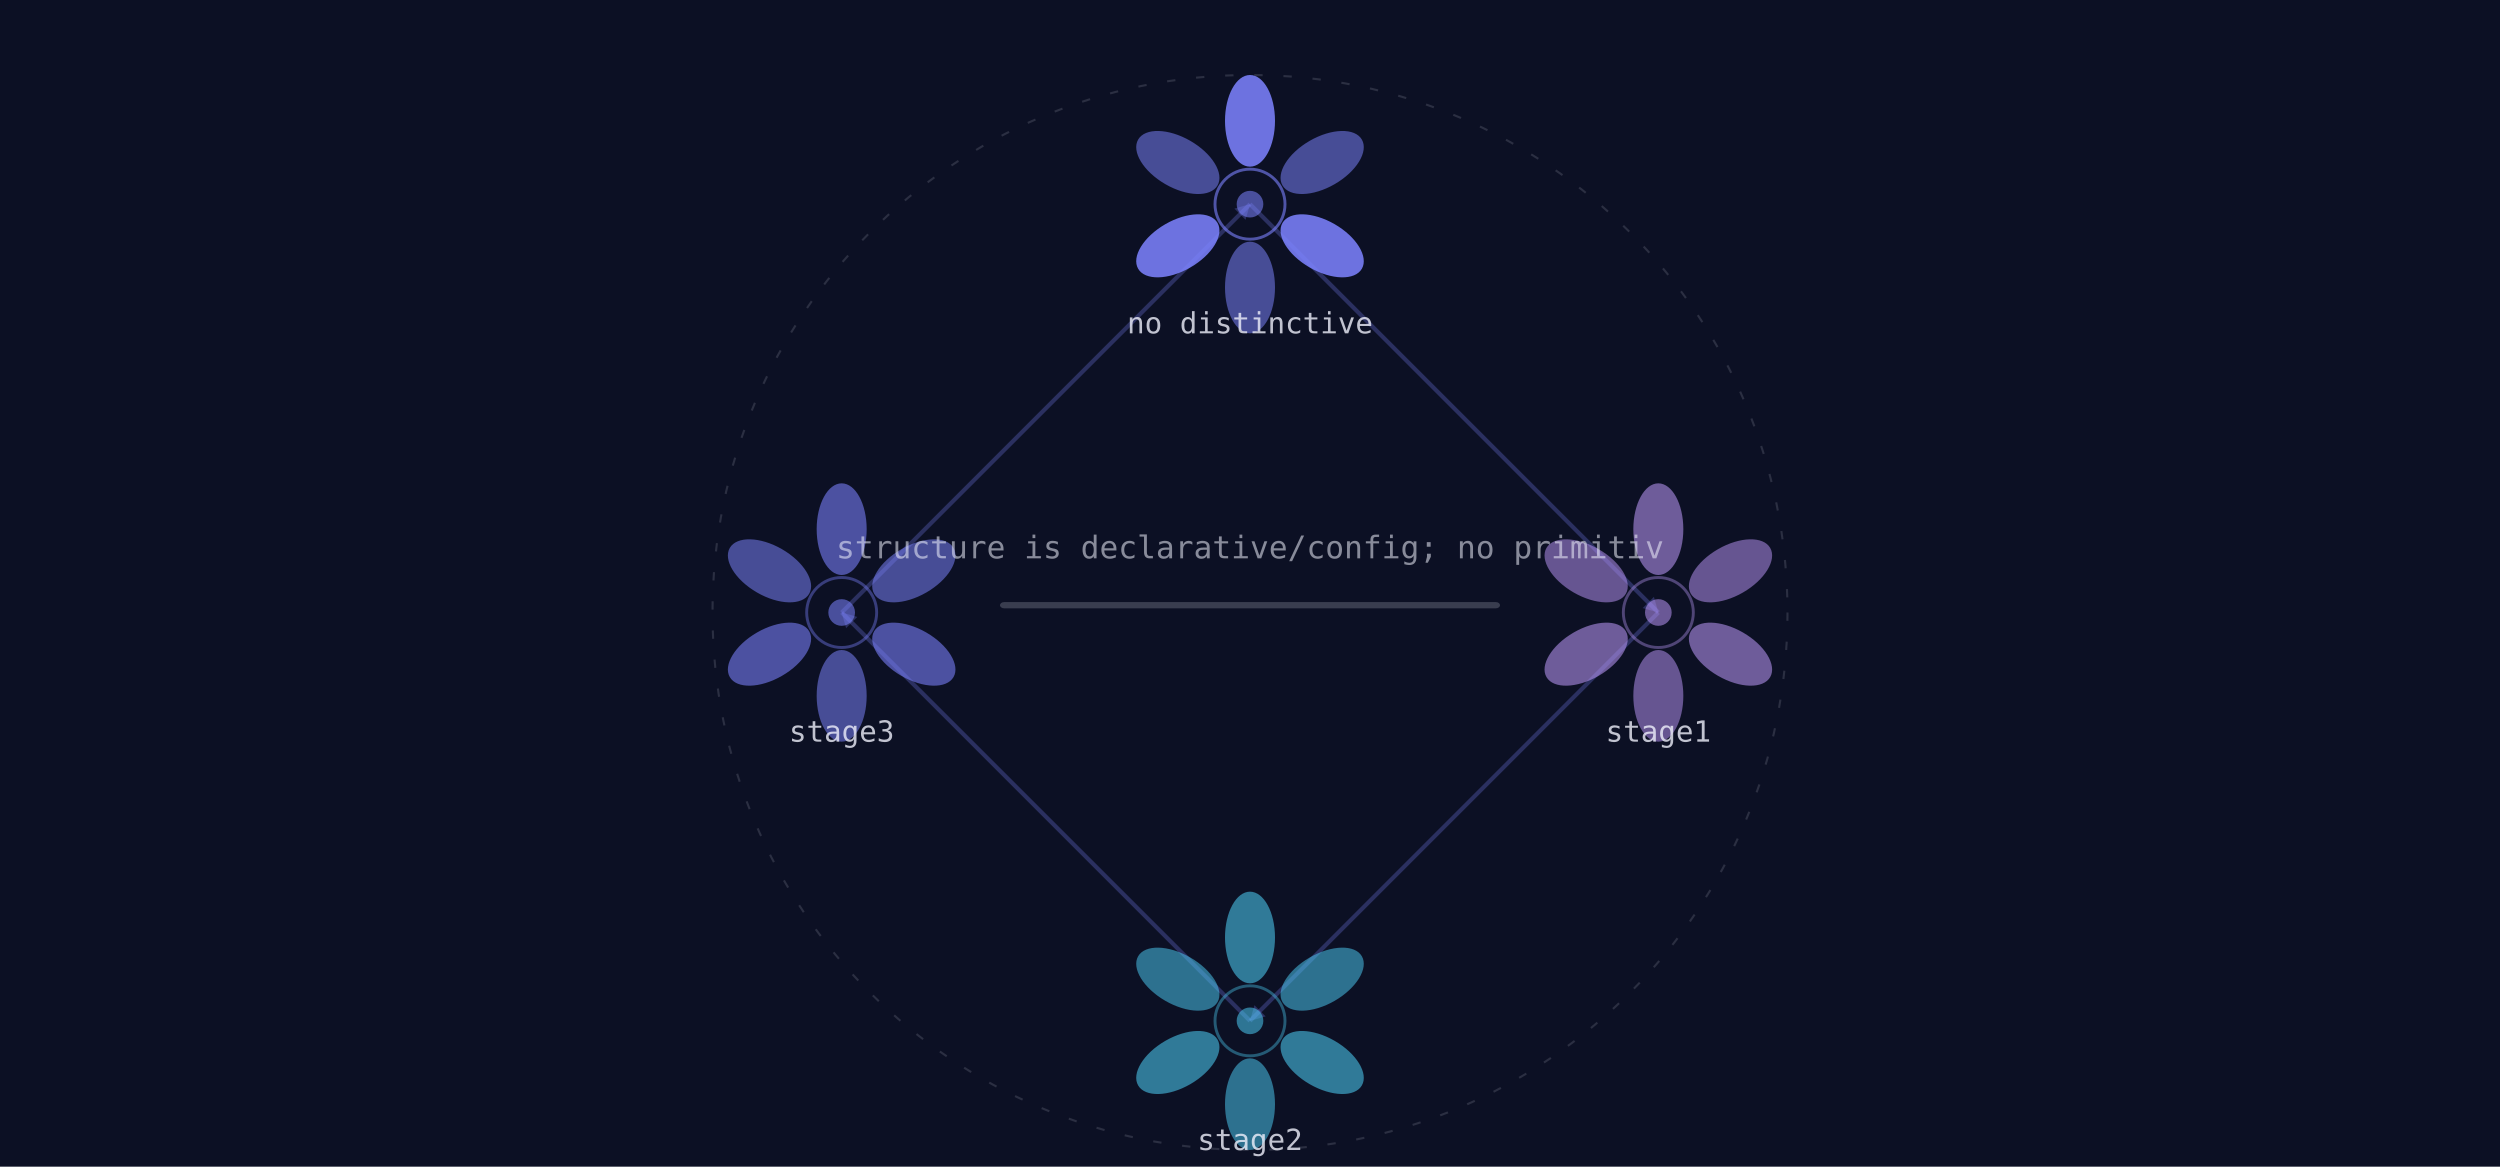
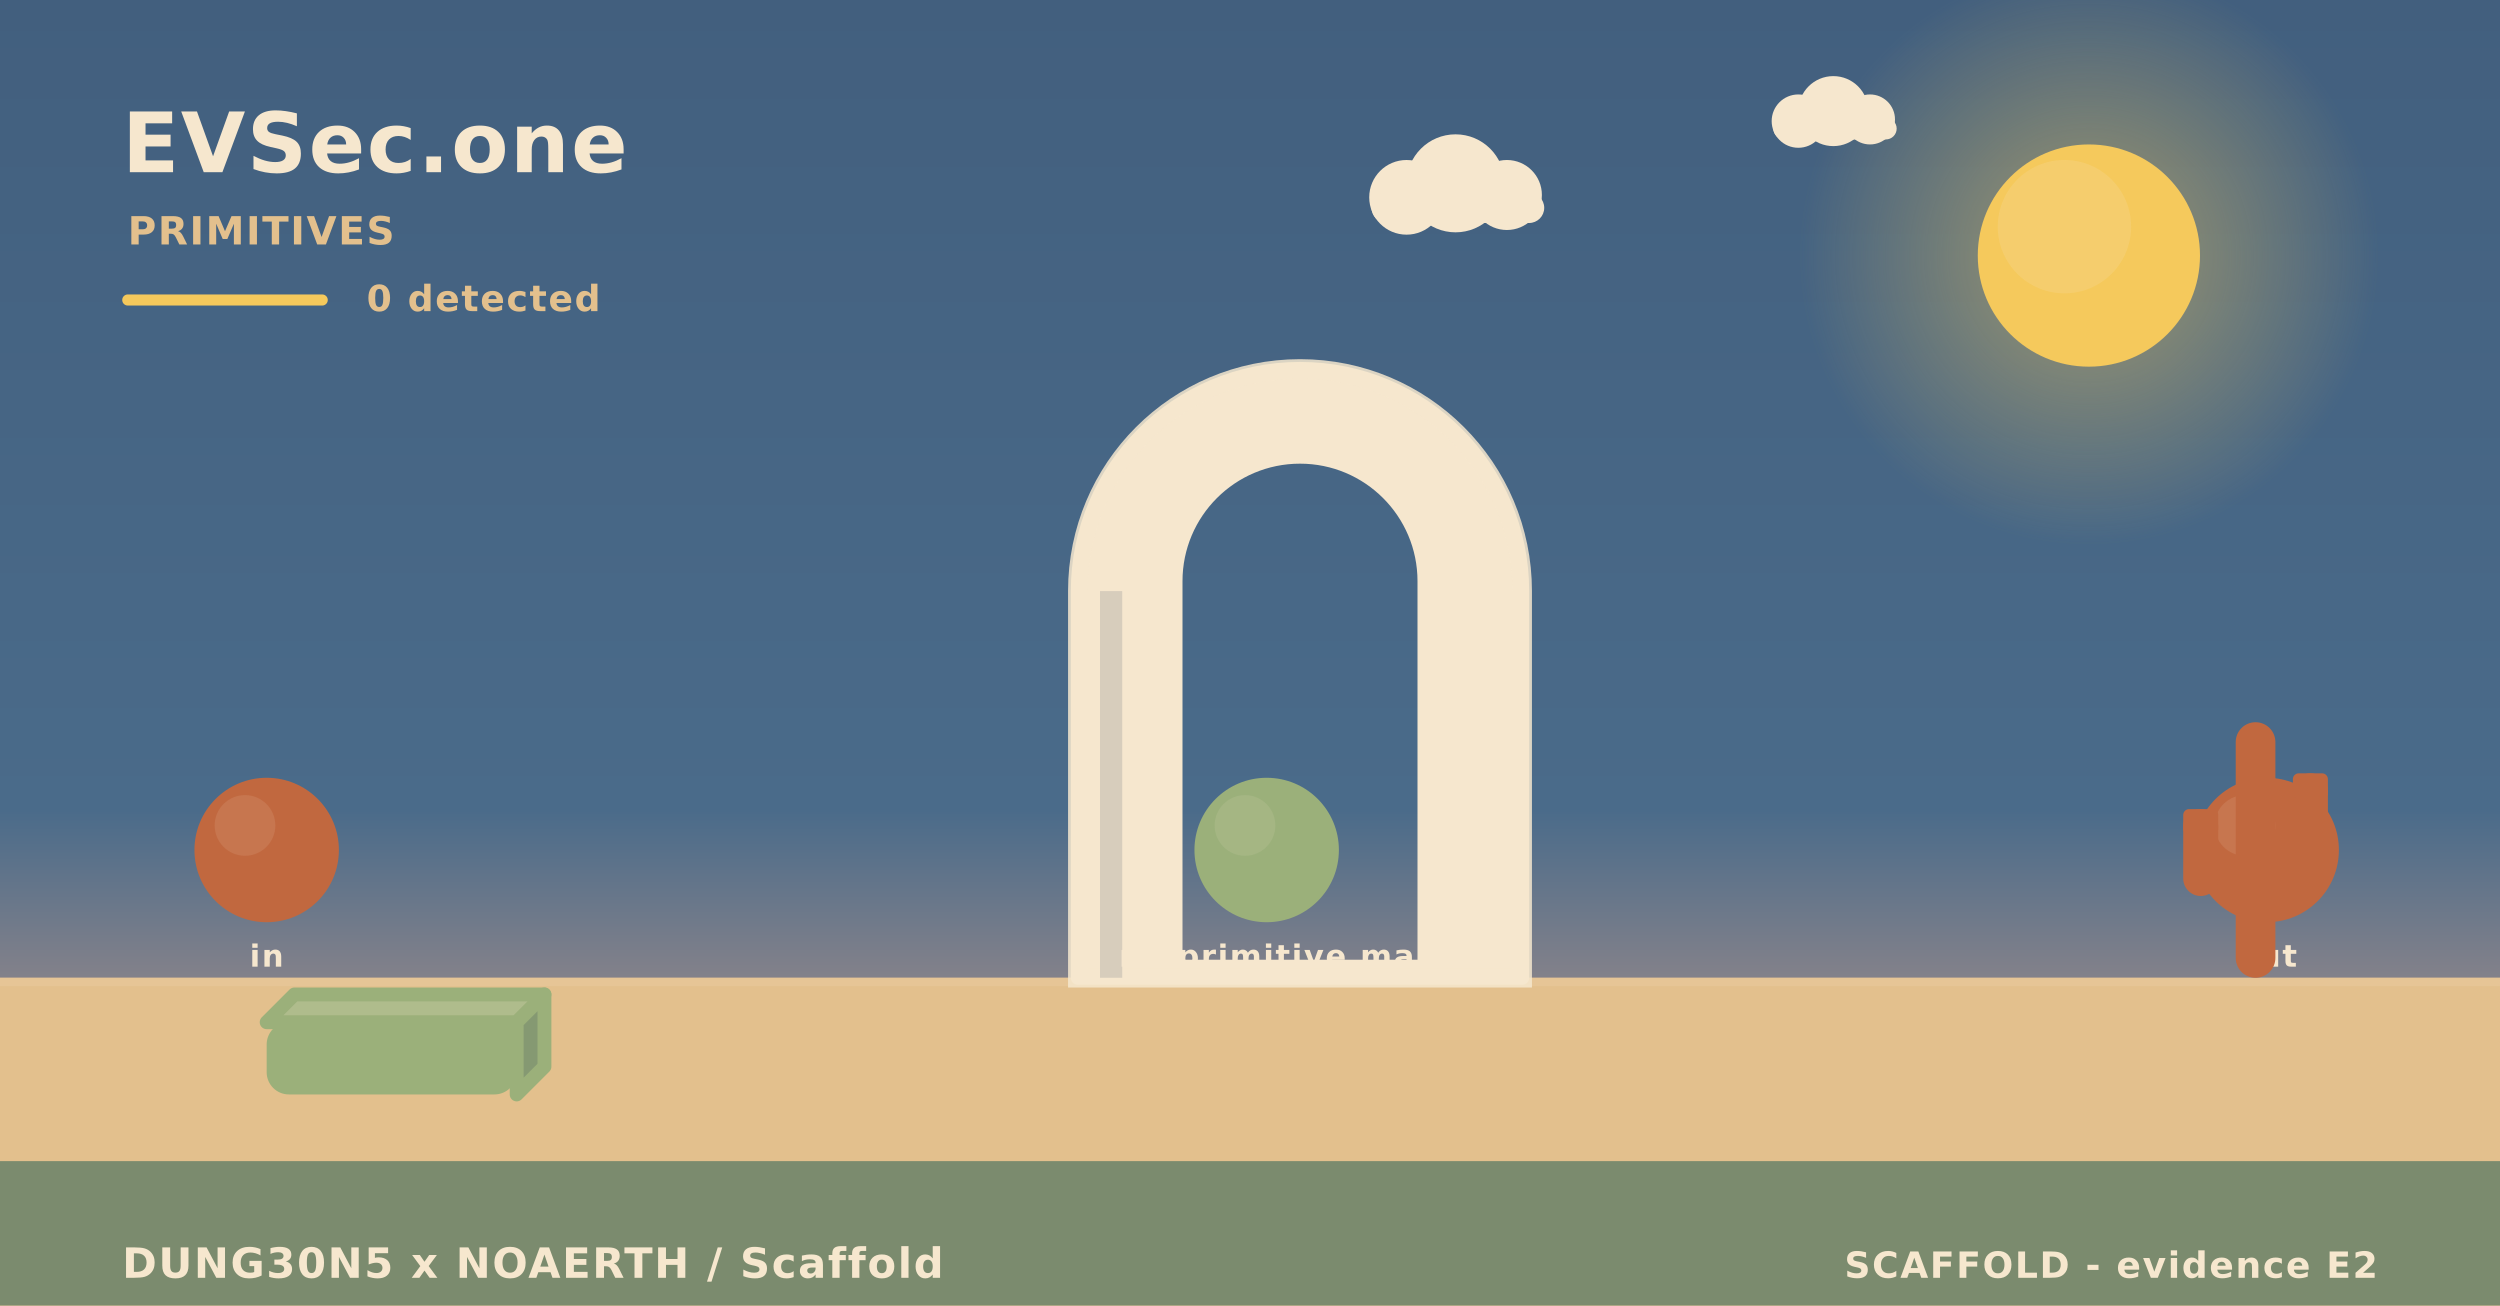
- <svg xmlns="http://www.w3.org/2000/svg" viewBox="0 0 1200 560" width="1200" height="560" role="img" aria-label="EVSec.one state machine">
-   <rect width="1200" height="560" fill="#0c1024" />
-   <defs>
-     <linearGradient id="gs" x1="0" y1="0" x2="1" y2="1">
-       <stop offset="0%" stop-color="#7c83ff" />
-       <stop offset="100%" stop-color="#b794f4" />
-     </linearGradient>
-   </defs>
-   <circle cx="600.00" cy="294.00" r="258.00" fill="none" stroke="rgba(238,240,251,0.140)" stroke-width="1.00" opacity="1.00" stroke-dasharray="4 10" />
-   <line x1="600.00" y1="98.00" x2="796.00" y2="294.00" stroke="rgba(124,131,255,0.500)" stroke-width="2.00" opacity="0.55" />
-   <polygon points="796.00,294.00 793.88,286.50 788.50,291.88" fill="rgba(124,131,255,0.500)" opacity="0.55" />
-   <line x1="796.00" y1="294.00" x2="600.00" y2="490.00" stroke="rgba(124,131,255,0.500)" stroke-width="2.00" opacity="0.55" />
-   <polygon points="600.00,490.00 607.50,487.88 602.12,482.50" fill="rgba(124,131,255,0.500)" opacity="0.55" />
-   <line x1="600.00" y1="490.00" x2="404.00" y2="294.00" stroke="rgba(124,131,255,0.500)" stroke-width="2.00" opacity="0.55" />
-   <polygon points="404.00,294.00 406.12,301.50 411.50,296.12" fill="rgba(124,131,255,0.500)" opacity="0.55" />
-   <line x1="404.00" y1="294.00" x2="600.00" y2="98.00" stroke="rgba(124,131,255,0.500)" stroke-width="2.00" opacity="0.55" />
-   <polygon points="600.00,98.00 592.50,100.12 597.88,105.50" fill="rgba(124,131,255,0.500)" opacity="0.55" />
-   <ellipse cx="600.00" cy="58.00" rx="12.00" ry="22.00" fill="rgba(124,131,255,0.900)" opacity="0.95" transform="rotate(0.0 600.00 58.00)" />
-   <ellipse cx="634.64" cy="78.00" rx="12.00" ry="22.00" fill="rgba(124,131,255,0.550)" opacity="0.95" transform="rotate(60.0 634.64 78.00)" />
-   <ellipse cx="634.64" cy="118.00" rx="12.00" ry="22.00" fill="rgba(124,131,255,0.900)" opacity="0.95" transform="rotate(120.0 634.64 118.00)" />
-   <ellipse cx="600.00" cy="138.00" rx="12.00" ry="22.00" fill="rgba(124,131,255,0.550)" opacity="0.95" transform="rotate(180.0 600.00 138.00)" />
-   <ellipse cx="565.36" cy="118.00" rx="12.00" ry="22.00" fill="rgba(124,131,255,0.900)" opacity="0.95" transform="rotate(240.0 565.36 118.00)" />
-   <ellipse cx="565.36" cy="78.00" rx="12.00" ry="22.00" fill="rgba(124,131,255,0.550)" opacity="0.95" transform="rotate(300.0 565.36 78.00)" />
-   <circle cx="600.00" cy="98.00" r="16.80" fill="none" stroke="rgba(124,131,255,0.900)" stroke-width="1.40" opacity="0.66" />
-   <circle cx="600.00" cy="98.00" r="6.40" fill="rgba(124,131,255,0.550)" opacity="1.00" />
-   <text x="600" y="160" font-family="ui-monospace,Menlo,monospace" font-size="14" fill="rgba(238,240,251,0.800)" text-anchor="middle">no distinctive</text>
-   <ellipse cx="796.00" cy="254.00" rx="12.00" ry="22.00" fill="rgba(183,148,244,0.600)" opacity="0.95" transform="rotate(0.0 796.00 254.00)" />
-   <ellipse cx="830.64" cy="274.00" rx="12.00" ry="22.00" fill="rgba(183,148,244,0.550)" opacity="0.95" transform="rotate(60.0 830.64 274.00)" />
-   <ellipse cx="830.64" cy="314.00" rx="12.00" ry="22.00" fill="rgba(183,148,244,0.600)" opacity="0.95" transform="rotate(120.0 830.64 314.00)" />
-   <ellipse cx="796.00" cy="334.00" rx="12.00" ry="22.00" fill="rgba(183,148,244,0.550)" opacity="0.95" transform="rotate(180.0 796.00 334.00)" />
-   <ellipse cx="761.36" cy="314.00" rx="12.00" ry="22.00" fill="rgba(183,148,244,0.600)" opacity="0.95" transform="rotate(240.0 761.36 314.00)" />
-   <ellipse cx="761.36" cy="274.00" rx="12.00" ry="22.00" fill="rgba(183,148,244,0.550)" opacity="0.95" transform="rotate(300.0 761.36 274.00)" />
-   <circle cx="796.00" cy="294.00" r="16.80" fill="none" stroke="rgba(183,148,244,0.600)" stroke-width="1.40" opacity="0.66" />
-   <circle cx="796.00" cy="294.00" r="6.40" fill="rgba(183,148,244,0.550)" opacity="1.00" />
-   <text x="796" y="356" font-family="ui-monospace,Menlo,monospace" font-size="14" fill="rgba(238,240,251,0.800)" text-anchor="middle">stage1</text>
-   <ellipse cx="600.00" cy="450.00" rx="12.00" ry="22.00" fill="rgba(76,201,240,0.600)" opacity="0.95" transform="rotate(0.0 600.00 450.00)" />
-   <ellipse cx="634.64" cy="470.00" rx="12.00" ry="22.00" fill="rgba(76,201,240,0.550)" opacity="0.95" transform="rotate(60.0 634.64 470.00)" />
-   <ellipse cx="634.64" cy="510.00" rx="12.00" ry="22.00" fill="rgba(76,201,240,0.600)" opacity="0.95" transform="rotate(120.0 634.64 510.00)" />
-   <ellipse cx="600.00" cy="530.00" rx="12.00" ry="22.00" fill="rgba(76,201,240,0.550)" opacity="0.95" transform="rotate(180.0 600.00 530.00)" />
-   <ellipse cx="565.36" cy="510.00" rx="12.00" ry="22.00" fill="rgba(76,201,240,0.600)" opacity="0.95" transform="rotate(240.0 565.36 510.00)" />
-   <ellipse cx="565.36" cy="470.00" rx="12.00" ry="22.00" fill="rgba(76,201,240,0.550)" opacity="0.95" transform="rotate(300.0 565.36 470.00)" />
-   <circle cx="600.00" cy="490.00" r="16.80" fill="none" stroke="rgba(76,201,240,0.600)" stroke-width="1.40" opacity="0.66" />
-   <circle cx="600.00" cy="490.00" r="6.40" fill="rgba(76,201,240,0.550)" opacity="1.00" />
-   <text x="600" y="552" font-family="ui-monospace,Menlo,monospace" font-size="14" fill="rgba(238,240,251,0.800)" text-anchor="middle">stage2</text>
-   <ellipse cx="404.00" cy="254.00" rx="12.00" ry="22.00" fill="rgba(124,131,255,0.600)" opacity="0.95" transform="rotate(0.0 404.00 254.00)" />
-   <ellipse cx="438.64" cy="274.00" rx="12.00" ry="22.00" fill="rgba(124,131,255,0.550)" opacity="0.95" transform="rotate(60.0 438.64 274.00)" />
-   <ellipse cx="438.64" cy="314.00" rx="12.00" ry="22.00" fill="rgba(124,131,255,0.600)" opacity="0.95" transform="rotate(120.0 438.64 314.00)" />
-   <ellipse cx="404.00" cy="334.00" rx="12.00" ry="22.00" fill="rgba(124,131,255,0.550)" opacity="0.95" transform="rotate(180.0 404.00 334.00)" />
-   <ellipse cx="369.36" cy="314.00" rx="12.00" ry="22.00" fill="rgba(124,131,255,0.600)" opacity="0.95" transform="rotate(240.0 369.36 314.00)" />
-   <ellipse cx="369.36" cy="274.00" rx="12.00" ry="22.00" fill="rgba(124,131,255,0.550)" opacity="0.95" transform="rotate(300.0 369.36 274.00)" />
-   <circle cx="404.00" cy="294.00" r="16.80" fill="none" stroke="rgba(124,131,255,0.600)" stroke-width="1.40" opacity="0.66" />
-   <circle cx="404.00" cy="294.00" r="6.40" fill="rgba(124,131,255,0.550)" opacity="1.00" />
-   <text x="404" y="356" font-family="ui-monospace,Menlo,monospace" font-size="14" fill="rgba(238,240,251,0.800)" text-anchor="middle">stage3</text>
-   <rect x="480.00" y="289.00" width="240.00" height="3.00" rx="2.00" fill="rgba(238,240,251,0.200)" opacity="1.00" />
-   <text x="600" y="268" font-family="ui-monospace,Menlo,monospace" font-size="15" fill="rgba(238,240,251,0.550)" text-anchor="middle">structure is declarative/config; no primitiv</text>
+ <svg xmlns="http://www.w3.org/2000/svg" width="900" height="470" viewBox="0 0 900 470" role="img" aria-label="EVSec.one - how it behaves">
+   <linearGradient id="skys" x1="0" y1="0" x2="0" y2="1">
+     <stop offset="0" stop-color="#425f7e" />
+     <stop offset="0.62" stop-color="#4a6b8a" />
+     <stop offset="1" stop-color="#f3ad8a" />
+   </linearGradient>
+   <rect width="900" height="470" fill="url(#skys)" />
+   <radialGradient id="suns">
+     <stop offset="0.35" stop-color="#f5c95c" stop-opacity="0.34" />
+     <stop offset="1" stop-color="#f5c95c" stop-opacity="0" />
+   </radialGradient>
+   <circle cx="752" cy="92" r="104" fill="url(#suns)" />
+   <circle cx="752" cy="92" r="40" fill="#f5c95c" />
+   <circle cx="743.2" cy="81.6" r="24" fill="#f5d27e" opacity="0.5" />
+   <g>
+     <circle cx="524" cy="66" r="17.64" fill="#f6e7ce" />
+     <circle cx="506.36" cy="71.04" r="13.44" fill="#f6e7ce" />
+     <circle cx="542.48" cy="70.2" r="12.6" fill="#f6e7ce" />
+     <rect x="493.76" y="69.36" width="62.16" height="10.92" rx="5.46" fill="#f6e7ce" />
+   </g>
+   <g>
+     <circle cx="660" cy="40" r="12.6" fill="#f6e7ce" />
+     <circle cx="647.4" cy="43.6" r="9.6" fill="#f6e7ce" />
+     <circle cx="673.2" cy="43" r="9" fill="#f6e7ce" />
+     <rect x="638.4" y="42.4" width="44.4" height="7.8" rx="3.9" fill="#f6e7ce" />
+   </g>
+   <rect x="0" y="352" width="900" height="118" fill="#e3c08d" />
+   <rect x="0" y="352" width="900" height="3" fill="#e6c596" />
+   <text x="44" y="62" font-family="Verdana,DejaVu Sans,sans-serif" font-size="30" font-weight="700" letter-spacing="0.6" fill="#f6e7ce" text-anchor="start">EVSec.one</text>
+   <text x="46" y="88" font-family="Verdana,DejaVu Sans,sans-serif" font-size="14" font-weight="700" letter-spacing="0.6" fill="#e3c08d" text-anchor="start">PRIMITIVES</text>
+   <rect x="44" y="106" width="74" height="4" rx="2" fill="#f5c95c" />
+   <text x="132" y="112" font-family="Verdana,DejaVu Sans,sans-serif" font-size="13" font-weight="700" letter-spacing="0.6" fill="#e3c08d" text-anchor="start">0 detected</text>
+   <path d="M388,352 L388,212.8 A80,80 0 0 1 548,212.8 L548,352 Z M423.2,348 L423.2,209.22 A44.8,44.8 0 0 1 512.8,209.22 L512.8,348 Z" fill="#f6e7ce" fill-rule="evenodd" stroke="#f6e7ce" stroke-width="5" stroke-linejoin="round" />
+   <path d="M388,352 L388,212.8 A80,80 0 0 1 548,212.8 L548,352 Z" fill="none" stroke="#f6e7ce" stroke-width="7" stroke-linecap="round" opacity="0.85" />
+   <rect x="396" y="212.8" width="8" height="139.2" fill="#d7cdbc" />
+   <circle cx="96" cy="306" r="26" fill="#c1683f" />
+   <circle cx="88.2" cy="297.16" r="10.92" fill="#cc815c" opacity="0.55" />
+   <text x="96" y="348" font-family="Verdana,DejaVu Sans,sans-serif" font-size="11" font-weight="700" letter-spacing="0.6" fill="#f6e7ce" text-anchor="middle">in</text>
+   <circle cx="456" cy="306" r="26" fill="#9bb07a" />
+   <circle cx="448.2" cy="297.16" r="10.92" fill="#adbb8b" opacity="0.55" />
+   <text x="456" y="348" font-family="Verdana,DejaVu Sans,sans-serif" font-size="11" font-weight="700" letter-spacing="0.6" fill="#f6e7ce" text-anchor="middle">no primitive ma</text>
+   <circle cx="816" cy="306" r="26" fill="#c1683f" />
+   <circle cx="808.2" cy="297.16" r="10.92" fill="#cc815c" opacity="0.55" />
+   <text x="816" y="348" font-family="Verdana,DejaVu Sans,sans-serif" font-size="11" font-weight="700" letter-spacing="0.6" fill="#f6e7ce" text-anchor="middle">out</text>
+   <path d="M96,368 L186,368 L196,358 L106,358 Z" fill="#afbc8c" stroke="#9bb07a" stroke-width="5" stroke-linejoin="round" />
+   <path d="M186,368 L196,358 L196,384 L186,394 Z" fill="#859972" stroke="#9bb07a" stroke-width="5" stroke-linejoin="round" />
+   <rect x="96" y="368" width="90" height="26" rx="8" fill="#9bb07a" />
+   <rect x="804.86" y="260" width="14.28" height="92" rx="7.14" fill="#c1683f" />
+   <rect x="785.96" y="291.28" width="12.6" height="31.28" rx="6.3" fill="#c1683f" />
+   <rect x="785.96" y="291.28" width="12.6" height="9.2" rx="2.1" fill="#c1683f" />
+   <rect x="825.44" y="278.4" width="12.6" height="31.28" rx="6.3" fill="#c1683f" />
+   <rect x="825.44" y="278.4" width="12.6" height="9.2" rx="2.1" fill="#c1683f" />
+   <rect x="0" y="418" width="900" height="52" rx="0" fill="#75886c" opacity="0.94" />
+   <text x="44" y="460" font-family="Verdana,DejaVu Sans,sans-serif" font-size="15" font-weight="700" letter-spacing="0.6" fill="#f6e7ce" text-anchor="start">DUNG30N5 x NOAERTH  /  Scaffold</text>
+   <text x="856" y="460" font-family="Verdana,DejaVu Sans,sans-serif" font-size="13" font-weight="700" letter-spacing="0.6" fill="#f6e7ce" text-anchor="end">SCAFFOLD  -  evidence E2</text>
</svg>
